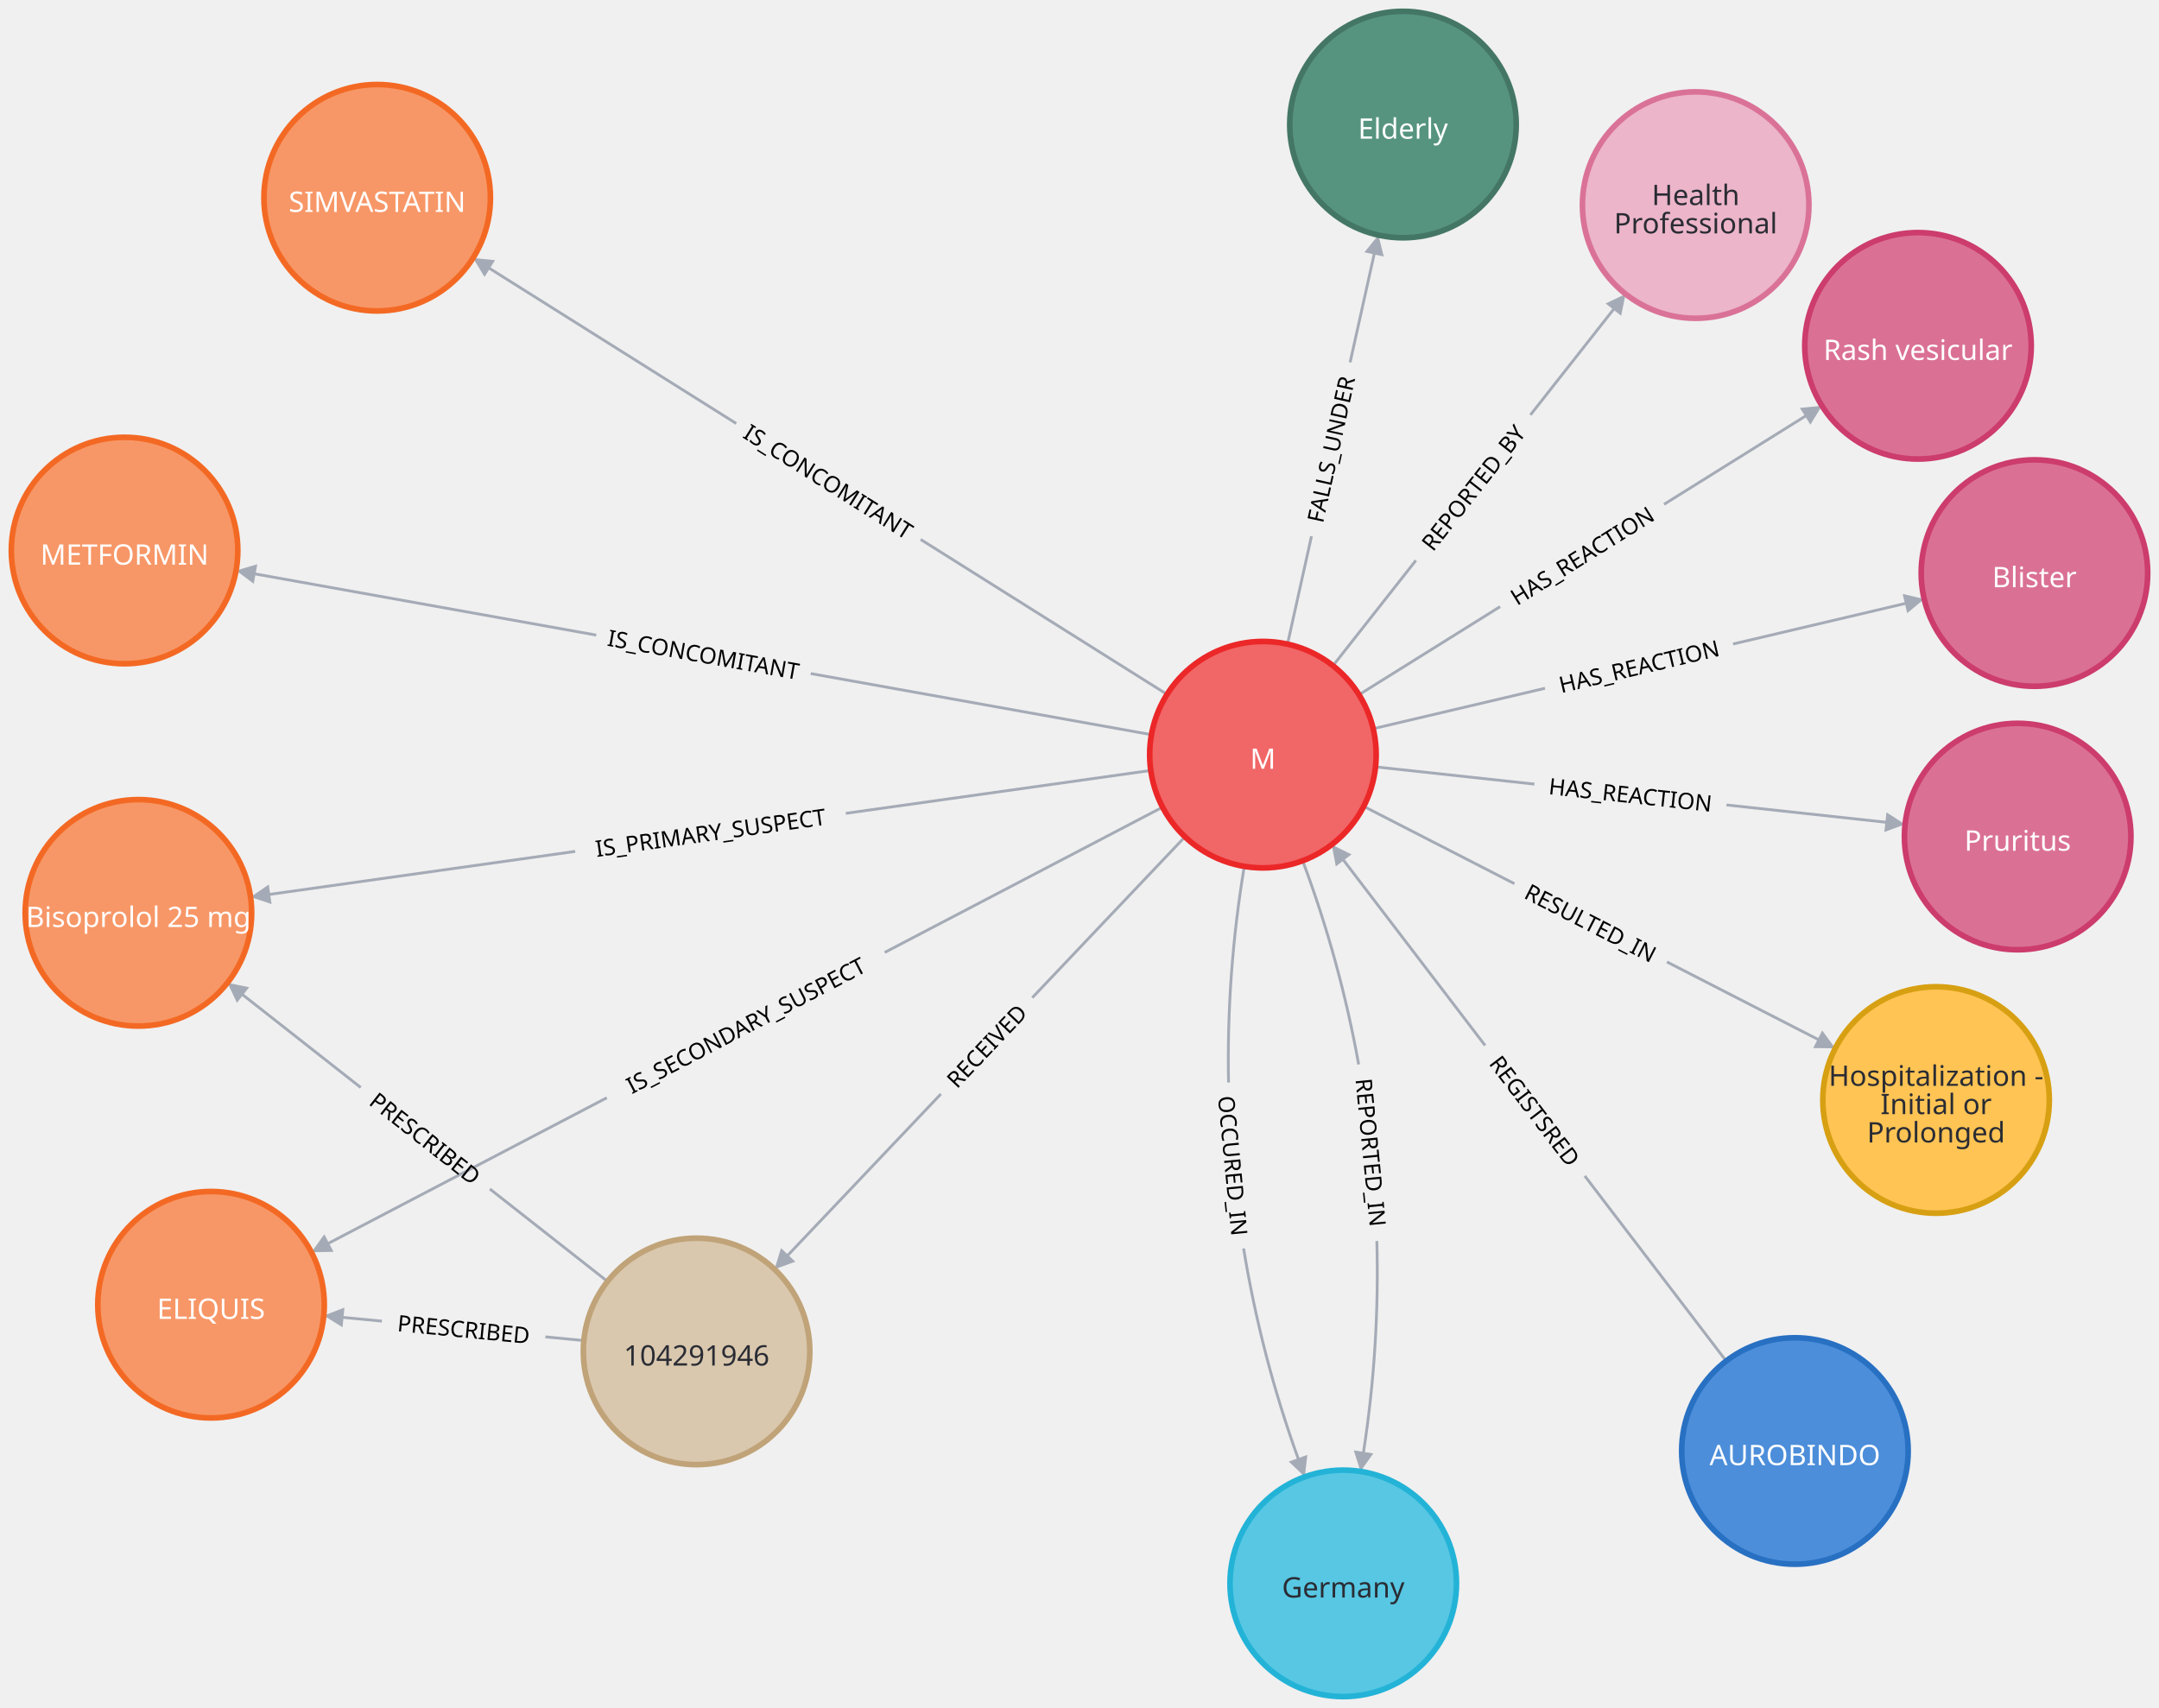
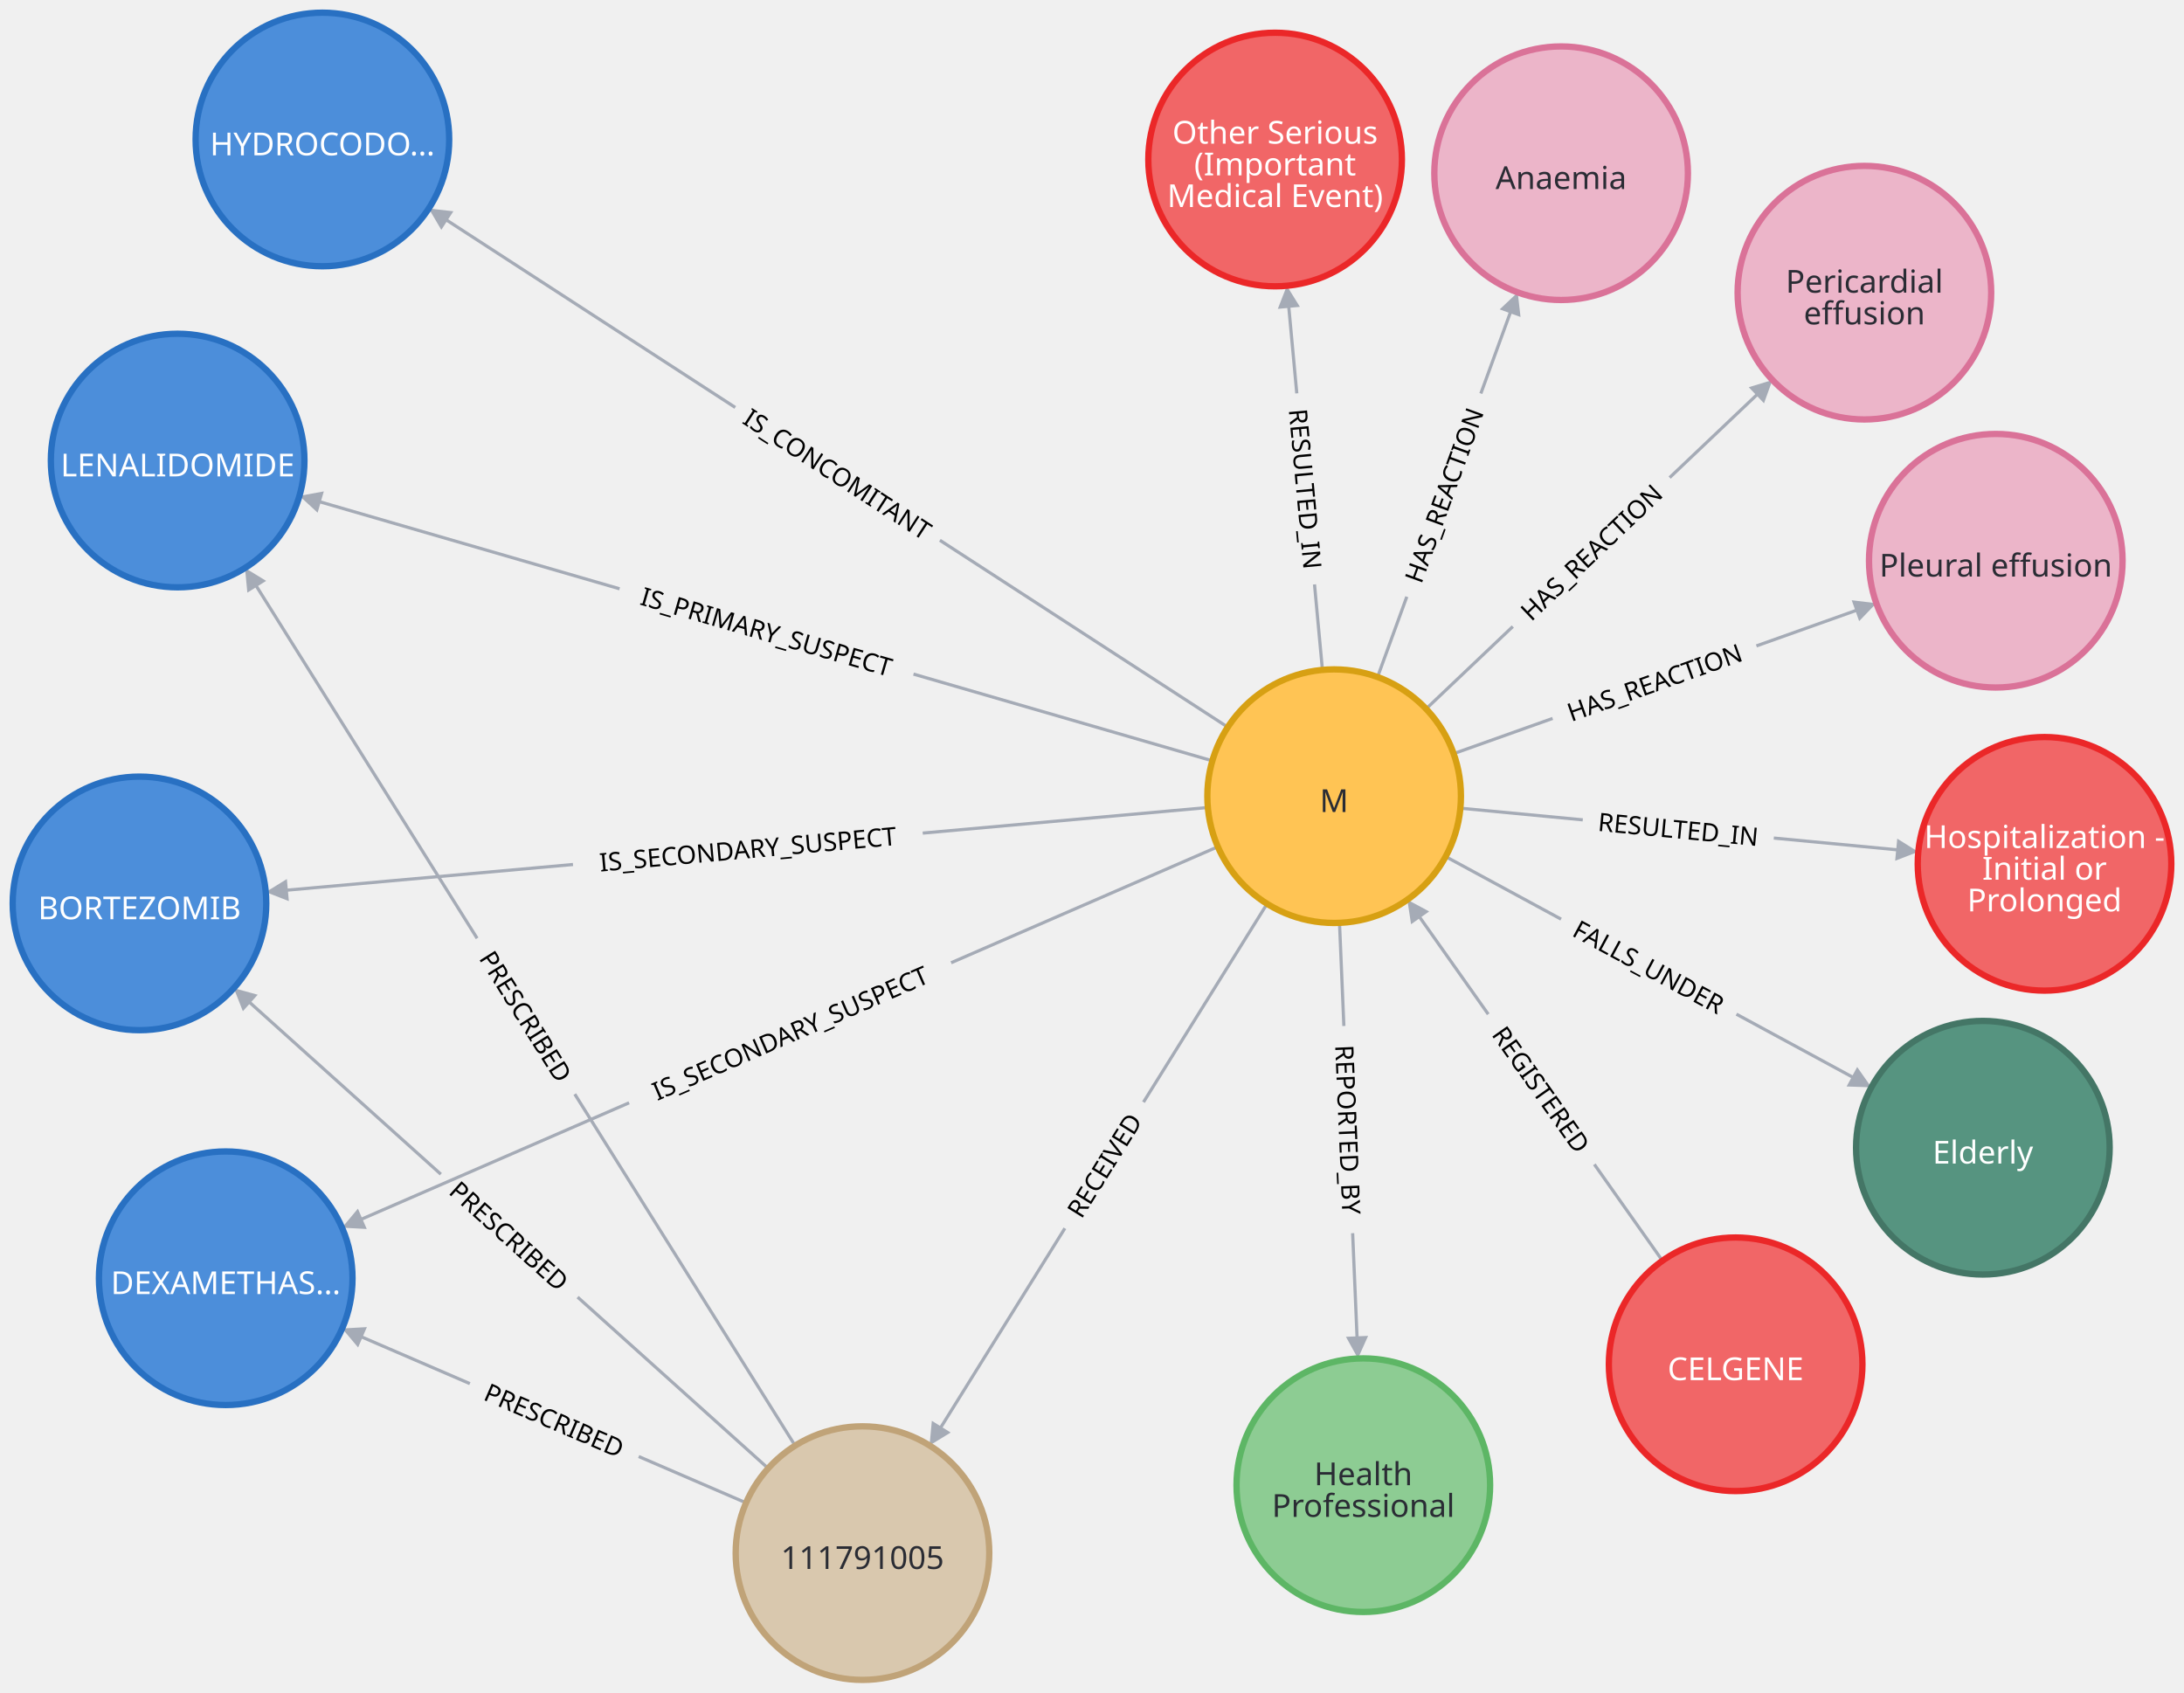
- <svg xmlns="http://www.w3.org/2000/svg" width="762.615" height="603.349" viewBox="-477.43 -172.688 762.615 603.349">
+ <svg xmlns="http://www.w3.org/2000/svg" width="688.987" height="533.969" viewBox="-270.459 -365.354 688.987 533.969">
  <g class="layer relationships">
-     <g class="relationship" transform="translate(-31.33262 93.91173) rotate(444.465)">
-       <path class="outline" fill="#A5ABB6" stroke="none" d="M 38.508,10.836 L 38.766,9.87 A 414.415 414.415 0 0 0 114.149,22.763 L 114.072,23.76 A 415.415 415.415 0 0 1 38.508,10.836 Z M 172.987,24.115 L 172.923,23.117 A 414.415 414.415 0 0 0 248.455,11.132 L 247.714,8.226 L 255.362,9.887 L 249.444,15.008 L 248.702,12.101 A 415.415 415.415 0 0 1 172.987,24.115" />
-       <text text-anchor="middle" pointer-events="none" font-size="8px" fill="#000000" x="143.527" y="27.483" font-family="sans-serif">OCCURED_IN</text>
+     <g class="relationship" transform="translate(150.4226 -114.1801) rotate(481.9273)">
+       <path class="outline" fill="#A5ABB6" stroke="none" d="M 40 0.5 L 113.731 0.5 L 113.731 -0.5 L 40 -0.5 Z M 160.629 0.5 L 234.36 0.5 L 234.36 3.5 L 241.36 0 L 234.36 -3.5 L 234.36 -0.5 L 160.629 -0.5 Z" />
+       <text text-anchor="middle" pointer-events="none" font-size="8px" fill="#000000" x="137.18" y="3" transform="rotate(180 137.1798 0)" font-family="sans-serif">RECEIVED</text>
    </g>
-     <g class="relationship" transform="translate(-31.33262 93.91173) rotate(444.465)">
-       <path class="outline" fill="#A5ABB6" stroke="none" d="M 38.508,-10.836 L 38.766,-9.87 A 414.415 414.415 0 0 1 112.228,-22.61 L 112.147,-23.607 A 415.415 415.415 0 0 0 38.508,-10.836 Z M 174.915,-23.985 L 174.846,-22.987 A 414.415 414.415 0 0 1 248.455,-11.132 L 247.714,-8.226 L 255.362,-9.887 L 249.444,-15.008 L 248.702,-12.101 A 415.415 415.415 0 0 0 174.915,-23.985" />
-       <text text-anchor="middle" pointer-events="none" font-size="8px" fill="#000000" x="143.527" y="-21.483" font-family="sans-serif">REPORTED_IN</text>
+     <g class="relationship" transform="translate(150.4226 -114.1801) rotate(196.1842)">
+       <path class="outline" fill="#A5ABB6" stroke="none" d="M 40 0.5 L 138.175 0.5 L 138.175 -0.5 L 40 -0.5 Z M 234.721 0.5 L 332.896 0.5 L 332.896 3.5 L 339.896 0 L 332.896 -3.5 L 332.896 -0.5 L 234.721 -0.5 Z" />
+       <text text-anchor="middle" pointer-events="none" font-size="8px" fill="#000000" x="186.448" y="3" transform="rotate(180 186.448 0)" font-family="sans-serif">IS_PRIMARY_SUSPECT</text>
    </g>
-     <g class="relationship" transform="translate(156.5849 339.8995) rotate(232.6227)">
-       <path class="outline" fill="#A5ABB6" stroke="none" d="M 40 0.5 L 122.273 0.5 L 122.273 -0.5 L 40 -0.5 Z M 180.28 0.5 L 262.553 0.5 L 262.553 3.5 L 269.553 0 L 262.553 -3.5 L 262.553 -0.5 L 180.28 -0.5 Z" />
-       <text text-anchor="middle" pointer-events="none" font-size="8px" fill="#000000" x="151.276" y="3" transform="rotate(180 151.2764 0)" font-family="sans-serif">REGISTSRED</text>
+     <g class="relationship" transform="translate(150.4226 -114.1801) rotate(212.9873)">
+       <path class="outline" fill="#A5ABB6" stroke="none" d="M 40 0.5 L 148.276 0.5 L 148.276 -0.5 L 40 -0.5 Z M 225.241 0.5 L 333.518 0.5 L 333.518 3.5 L 340.518 0 L 333.518 -3.5 L 333.518 -0.5 L 225.241 -0.5 Z" />
+       <text text-anchor="middle" pointer-events="none" font-size="8px" fill="#000000" x="186.759" y="3" transform="rotate(180 186.7588 0)" font-family="sans-serif">IS_CONCOMITANT</text>
    </g>
-     <g class="relationship" transform="translate(-31.33262 93.91173) rotate(282.5294)">
-       <path class="outline" fill="#A5ABB6" stroke="none" d="M 40 0.5 L 79.06 0.5 L 79.06 -0.5 L 40 -0.5 Z M 141.97 0.5 L 181.031 0.5 L 181.031 3.5 L 188.031 0 L 181.031 -3.5 L 181.031 -0.5 L 141.97 -0.5 Z" />
-       <text text-anchor="middle" pointer-events="none" font-size="8px" fill="#000000" x="110.515" y="3" font-family="sans-serif">FALLS_UNDER</text>
+     <g class="relationship" transform="translate(150.4226 -114.1801) rotate(534.8709)">
+       <path class="outline" fill="#A5ABB6" stroke="none" d="M 40 0.5 L 130.312 0.5 L 130.312 -0.5 L 40 -0.5 Z M 241.085 0.5 L 331.397 0.5 L 331.397 3.5 L 338.397 0 L 331.397 -3.5 L 331.397 -0.5 L 241.085 -0.5 Z" />
+       <text text-anchor="middle" pointer-events="none" font-size="8px" fill="#000000" x="185.699" y="3" transform="rotate(180 185.6985 0)" font-family="sans-serif">IS_SECONDARY_SUSPECT</text>
    </g>
-     <g class="relationship" transform="translate(-31.33262 93.91173) rotate(387.1605)">
-       <path class="outline" fill="#A5ABB6" stroke="none" d="M 40 0.5 L 99.853 0.5 L 99.853 -0.5 L 40 -0.5 Z M 160.385 0.5 L 220.238 0.5 L 220.238 3.5 L 227.238 0 L 220.238 -3.5 L 220.238 -0.5 L 160.385 -0.5 Z" />
-       <text text-anchor="middle" pointer-events="none" font-size="8px" fill="#000000" x="130.119" y="3" font-family="sans-serif">RESULTED_IN</text>
+     <g class="relationship" transform="translate(150.4226 -114.1801) rotate(516.4948)">
+       <path class="outline" fill="#A5ABB6" stroke="none" d="M 40 0.5 L 131.77 0.5 L 131.77 -0.5 L 40 -0.5 Z M 242.544 0.5 L 334.314 0.5 L 334.314 3.5 L 341.314 0 L 334.314 -3.5 L 334.314 -0.5 L 242.544 -0.5 Z" />
+       <text text-anchor="middle" pointer-events="none" font-size="8px" fill="#000000" x="187.157" y="3" transform="rotate(180 187.1572 0)" font-family="sans-serif">IS_SECONDARY_SUSPECT</text>
    </g>
-     <g class="relationship" transform="translate(-31.33262 93.91173) rotate(366.1915)">
-       <path class="outline" fill="#A5ABB6" stroke="none" d="M 40 0.5 L 96.464 0.5 L 96.464 -0.5 L 40 -0.5 Z M 164.699 0.5 L 221.163 0.5 L 221.163 3.5 L 228.163 0 L 221.163 -3.5 L 221.163 -0.5 L 164.699 -0.5 Z" />
-       <text text-anchor="middle" pointer-events="none" font-size="8px" fill="#000000" x="130.581" y="3" font-family="sans-serif">HAS_REACTION</text>
+     <g class="relationship" transform="translate(150.4226 -114.1801) rotate(447.5751)">
+       <path class="outline" fill="#A5ABB6" stroke="none" d="M 40 0.5 L 72.569 0.5 L 72.569 -0.5 L 40 -0.5 Z M 137.995 0.5 L 170.563 0.5 L 170.563 3.5 L 177.563 0 L 170.563 -3.5 L 170.563 -0.5 L 137.995 -0.5 Z" />
+       <text text-anchor="middle" pointer-events="none" font-size="8px" fill="#000000" x="105.282" y="3" font-family="sans-serif">REPORTED_BY</text>
    </g>
-     <g class="relationship" transform="translate(-31.33262 93.91173) rotate(346.7526)">
-       <path class="outline" fill="#A5ABB6" stroke="none" d="M 40 0.5 L 102.367 0.5 L 102.367 -0.5 L 40 -0.5 Z M 170.601 0.5 L 232.968 0.5 L 232.968 3.5 L 239.968 0 L 232.968 -3.5 L 232.968 -0.5 L 170.601 -0.5 Z" />
-       <text text-anchor="middle" pointer-events="none" font-size="8px" fill="#000000" x="136.484" y="3" font-family="sans-serif">HAS_REACTION</text>
+     <g class="relationship" transform="translate(150.4226 -114.1801) rotate(316.4828)">
+       <path class="outline" fill="#A5ABB6" stroke="none" d="M 40 0.5 L 77.723 0.5 L 77.723 -0.5 L 40 -0.5 Z M 145.958 0.5 L 183.681 0.5 L 183.681 3.5 L 190.681 0 L 183.681 -3.5 L 183.681 -0.5 L 145.958 -0.5 Z" />
+       <text text-anchor="middle" pointer-events="none" font-size="8px" fill="#000000" x="111.84" y="3" font-family="sans-serif">HAS_REACTION</text>
    </g>
-     <g class="relationship" transform="translate(-31.33262 93.91173) rotate(328.0284)">
-       <path class="outline" fill="#A5ABB6" stroke="none" d="M 40 0.5 L 98.767 0.5 L 98.767 -0.5 L 40 -0.5 Z M 167.002 0.5 L 225.769 0.5 L 225.769 3.5 L 232.769 0 L 225.769 -3.5 L 225.769 -0.5 L 167.002 -0.5 Z" />
-       <text text-anchor="middle" pointer-events="none" font-size="8px" fill="#000000" x="132.885" y="3" font-family="sans-serif">HAS_REACTION</text>
+     <g class="relationship" transform="translate(150.4226 -114.1801) rotate(290.0187)">
+       <path class="outline" fill="#A5ABB6" stroke="none" d="M 40 0.5 L 66.966 0.5 L 66.966 -0.5 L 40 -0.5 Z M 135.2 0.5 L 162.166 0.5 L 162.166 3.5 L 169.166 0 L 162.166 -3.5 L 162.166 -0.5 L 135.2 -0.5 Z" />
+       <text text-anchor="middle" pointer-events="none" font-size="8px" fill="#000000" x="101.083" y="3" font-family="sans-serif">HAS_REACTION</text>
    </g>
-     <g class="relationship" transform="translate(-31.33262 93.91173) rotate(308.2132)">
-       <path class="outline" fill="#A5ABB6" stroke="none" d="M 40 0.5 L 87.341 0.5 L 87.341 -0.5 L 40 -0.5 Z M 152.767 0.5 L 200.108 0.5 L 200.108 3.5 L 207.108 0 L 200.108 -3.5 L 200.108 -0.5 L 152.767 -0.5 Z" />
-       <text text-anchor="middle" pointer-events="none" font-size="8px" fill="#000000" x="120.054" y="3" font-family="sans-serif">REPORTED_BY</text>
+     <g class="relationship" transform="translate(150.4226 -114.1801) rotate(340.4121)">
+       <path class="outline" fill="#A5ABB6" stroke="none" d="M 40 0.5 L 73.159 0.5 L 73.159 -0.5 L 40 -0.5 Z M 141.394 0.5 L 174.553 0.5 L 174.553 3.5 L 181.553 0 L 174.553 -3.5 L 174.553 -0.5 L 141.394 -0.5 Z" />
+       <text text-anchor="middle" pointer-events="none" font-size="8px" fill="#000000" x="107.276" y="3" font-family="sans-serif">HAS_REACTION</text>
    </g>
-     <g class="relationship" transform="translate(-31.33262 93.91173) rotate(190.1689)">
-       <path class="outline" fill="#A5ABB6" stroke="none" d="M 40 0.5 L 162.275 0.5 L 162.275 -0.5 L 40 -0.5 Z M 239.24 0.5 L 361.515 0.5 L 361.515 3.5 L 368.515 0 L 361.515 -3.5 L 361.515 -0.5 L 239.24 -0.5 Z" />
-       <text text-anchor="middle" pointer-events="none" font-size="8px" fill="#000000" x="200.757" y="3" transform="rotate(180 200.7573 0)" font-family="sans-serif">IS_CONCOMITANT</text>
+     <g class="relationship" transform="translate(150.4226 -114.1801) rotate(365.4411)">
+       <path class="outline" fill="#A5ABB6" stroke="none" d="M 40 0.5 L 78.794 0.5 L 78.794 -0.5 L 40 -0.5 Z M 139.325 0.5 L 178.119 0.5 L 178.119 3.5 L 185.119 0 L 178.119 -3.5 L 178.119 -0.5 L 139.325 -0.5 Z" />
+       <text text-anchor="middle" pointer-events="none" font-size="8px" fill="#000000" x="109.06" y="3" font-family="sans-serif">RESULTED_IN</text>
    </g>
-     <g class="relationship" transform="translate(-31.33262 93.91173) rotate(531.9929)">
-       <path class="outline" fill="#A5ABB6" stroke="none" d="M 40 0.5 L 148.784 0.5 L 148.784 -0.5 L 40 -0.5 Z M 245.33 0.5 L 354.114 0.5 L 354.114 3.5 L 361.114 0 L 354.114 -3.5 L 354.114 -0.5 L 245.33 -0.5 Z" />
-       <text text-anchor="middle" pointer-events="none" font-size="8px" fill="#000000" x="197.057" y="3" transform="rotate(180 197.057 0)" font-family="sans-serif">IS_PRIMARY_SUSPECT</text>
+     <g class="relationship" transform="translate(150.4226 -114.1801) rotate(264.7022)">
+       <path class="outline" fill="#A5ABB6" stroke="none" d="M 40 0.5 L 67.091 0.5 L 67.091 -0.5 L 40 -0.5 Z M 127.622 0.5 L 154.713 0.5 L 154.713 3.5 L 161.713 0 L 154.713 -3.5 L 154.713 -0.5 L 127.622 -0.5 Z" />
+       <text text-anchor="middle" pointer-events="none" font-size="8px" fill="#000000" x="97.356" y="3" transform="rotate(180 97.35633 0)" font-family="sans-serif">RESULTED_IN</text>
    </g>
-     <g class="relationship" transform="translate(-31.33262 93.91173) rotate(512.3919)">
-       <path class="outline" fill="#A5ABB6" stroke="none" d="M 40 0.5 L 150.761 0.5 L 150.761 -0.5 L 40 -0.5 Z M 261.535 0.5 L 372.296 0.5 L 372.296 3.5 L 379.296 0 L 372.296 -3.5 L 372.296 -0.5 L 261.535 -0.5 Z" />
-       <text text-anchor="middle" pointer-events="none" font-size="8px" fill="#000000" x="206.148" y="3" transform="rotate(180 206.1479 0)" font-family="sans-serif">IS_SECONDARY_SUSPECT</text>
+     <g class="relationship" transform="translate(150.4226 -114.1801) rotate(388.4539)">
+       <path class="outline" fill="#A5ABB6" stroke="none" d="M 40 0.5 L 81.431 0.5 L 81.431 -0.5 L 40 -0.5 Z M 144.342 0.5 L 185.773 0.5 L 185.773 3.5 L 192.773 0 L 185.773 -3.5 L 185.773 -0.5 L 144.342 -0.5 Z" />
+       <text text-anchor="middle" pointer-events="none" font-size="8px" fill="#000000" x="112.887" y="3" font-family="sans-serif">FALLS_UNDER</text>
    </g>
-     <g class="relationship" transform="translate(-31.33262 93.91173) rotate(212.1638)">
-       <path class="outline" fill="#A5ABB6" stroke="none" d="M 40 0.5 L 142.812 0.5 L 142.812 -0.5 L 40 -0.5 Z M 219.776 0.5 L 322.588 0.5 L 322.588 3.5 L 329.588 0 L 322.588 -3.5 L 322.588 -0.5 L 219.776 -0.5 Z" />
-       <text text-anchor="middle" pointer-events="none" font-size="8px" fill="#000000" x="181.294" y="3" transform="rotate(180 181.2941 0)" font-family="sans-serif">IS_CONCOMITANT</text>
+     <g class="relationship" transform="translate(1.627408 124.6153) rotate(203.3487)">
+       <path class="outline" fill="#A5ABB6" stroke="none" d="M 40 0.5 L 76.892 0.5 L 76.892 -0.5 L 40 -0.5 Z M 134.904 0.5 L 171.796 0.5 L 171.796 3.5 L 178.796 0 L 171.796 -3.5 L 171.796 -0.5 L 134.904 -0.5 Z" />
+       <text text-anchor="middle" pointer-events="none" font-size="8px" fill="#000000" x="105.898" y="3" transform="rotate(180 105.8982 0)" font-family="sans-serif">PRESCRIBED</text>
    </g>
-     <g class="relationship" transform="translate(-31.33262 93.91173) rotate(493.5004)">
-       <path class="outline" fill="#A5ABB6" stroke="none" d="M 40 0.5 L 118.36 0.5 L 118.36 -0.5 L 40 -0.5 Z M 165.259 0.5 L 243.619 0.5 L 243.619 3.5 L 250.619 0 L 243.619 -3.5 L 243.619 -0.5 L 165.259 -0.5 Z" />
-       <text text-anchor="middle" pointer-events="none" font-size="8px" fill="#000000" x="141.81" y="3" transform="rotate(180 141.8096 0)" font-family="sans-serif">RECEIVED</text>
+     <g class="relationship" transform="translate(1.627408 124.6153) rotate(237.9206)">
+       <path class="outline" fill="#A5ABB6" stroke="none" d="M 40 0.5 L 170.891 0.5 L 170.891 -0.5 L 40 -0.5 Z M 228.903 0.5 L 359.794 0.5 L 359.794 3.5 L 366.794 0 L 359.794 -3.5 L 359.794 -0.5 L 228.903 -0.5 Z" />
+       <text text-anchor="middle" pointer-events="none" font-size="8px" fill="#000000" x="199.897" y="3" transform="rotate(180 199.8972 0)" font-family="sans-serif">PRESCRIBED</text>
    </g>
-     <g class="relationship" transform="translate(-231.383 304.7181) rotate(185.4939)">
-       <path class="outline" fill="#A5ABB6" stroke="none" d="M 40 0.5 L 53.642 0.5 L 53.642 -0.5 L 40 -0.5 Z M 111.653 0.5 L 125.295 0.5 L 125.295 3.5 L 132.295 0 L 125.295 -3.5 L 125.295 -0.5 L 111.653 -0.5 Z" />
-       <text text-anchor="middle" pointer-events="none" font-size="8px" fill="#000000" x="82.648" y="3" transform="rotate(180 82.64753 0)" font-family="sans-serif">PRESCRIBED</text>
+     <g class="relationship" transform="translate(1.627408 124.6153) rotate(221.944)">
+       <path class="outline" fill="#A5ABB6" stroke="none" d="M 40 0.5 L 120.82 0.5 L 120.82 -0.5 L 40 -0.5 Z M 178.831 0.5 L 259.651 0.5 L 259.651 3.5 L 266.651 0 L 259.651 -3.5 L 259.651 -0.5 L 178.831 -0.5 Z" />
+       <text text-anchor="middle" pointer-events="none" font-size="8px" fill="#000000" x="149.826" y="3" transform="rotate(180 149.8256 0)" font-family="sans-serif">PRESCRIBED</text>
    </g>
-     <g class="relationship" transform="translate(-231.383 304.7181) rotate(218.162)">
-       <path class="outline" fill="#A5ABB6" stroke="none" d="M 40 0.5 L 92.867 0.5 L 92.867 -0.5 L 40 -0.5 Z M 150.879 0.5 L 203.746 0.5 L 203.746 3.5 L 210.746 0 L 203.746 -3.5 L 203.746 -0.5 L 150.879 -0.5 Z" />
-       <text text-anchor="middle" pointer-events="none" font-size="8px" fill="#000000" x="121.873" y="3" transform="rotate(180 121.8729 0)" font-family="sans-serif">PRESCRIBED</text>
+     <g class="relationship" transform="translate(277.0837 65.04662) rotate(234.7508)">
+       <path class="outline" fill="#A5ABB6" stroke="none" d="M 40 0.5 L 77.229 0.5 L 77.229 -0.5 L 40 -0.5 Z M 135.237 0.5 L 172.466 0.5 L 172.466 3.5 L 179.466 0 L 172.466 -3.5 L 172.466 -0.5 L 135.237 -0.5 Z" />
+       <text text-anchor="middle" pointer-events="none" font-size="8px" fill="#000000" x="106.233" y="3" transform="rotate(180 106.2329 0)" font-family="sans-serif">REGISTERED</text>
    </g>
  </g>
  <g class="layer nodes">
-     <g class="node" transform="translate(-31.33262,93.91173)">
+     <g class="node" aria-label="graph-node7176" transform="translate(-214.4184,-220.0669)">
+       <circle class="outline" cx="0" cy="0" r="40" fill="#4C8EDA" stroke="#2870c2" stroke-width="2px" />
+       <text class="caption" text-anchor="middle" pointer-events="none" x="0" y="5" font-size="10px" fill="#FFFFFF" font-family="sans-serif"> LENALIDOMIDE</text>
+     </g>
+     <g class="node" aria-label="graph-node7190" transform="translate(-226.4593,-80.35146)">
+       <circle class="outline" cx="0" cy="0" r="40" fill="#4C8EDA" stroke="#2870c2" stroke-width="2px" />
+       <text class="caption" text-anchor="middle" pointer-events="none" x="0" y="5" font-size="10px" fill="#FFFFFF" font-family="sans-serif"> BORTEZOMIB</text>
+     </g>
+     <g class="node" aria-label="graph-node7177" transform="translate(-199.2516,37.90048)">
+       <circle class="outline" cx="0" cy="0" r="40" fill="#4C8EDA" stroke="#2870c2" stroke-width="2px" />
+       <text class="caption" text-anchor="middle" pointer-events="none" x="0" y="5" font-size="10px" fill="#FFFFFF" font-family="sans-serif"> DEXAMETHAS…</text>
+     </g>
+     <g class="node" aria-label="graph-node4449" transform="translate(374.5275,-92.83375)">
      <circle class="outline" cx="0" cy="0" r="40" fill="#F16667" stroke="#eb2728" stroke-width="2px" />
-       <text text-anchor="middle" pointer-events="none" font-family="sans-serif" dy="2.5" font-size="40" fill="#FFFFFF" />
-       <text text-anchor="middle" pointer-events="none" x="0" y="5" font-size="10px" fill="#FFFFFF" font-family="sans-serif"> M</text>
+       <text class="caption" text-anchor="middle" pointer-events="none" x="0" y="-5" font-size="10px" fill="#FFFFFF" font-family="sans-serif"> Hospitalization -</text>
+       <text class="caption" text-anchor="middle" pointer-events="none" x="0" y="5" font-size="10px" fill="#FFFFFF" font-family="sans-serif"> Initial or</text>
+       <text class="caption" text-anchor="middle" pointer-events="none" x="0" y="15" font-size="10px" fill="#FFFFFF" font-family="sans-serif"> Prolonged</text>
    </g>
-     <g class="node" transform="translate(-2.963635,386.6609)">
-       <circle class="outline" cx="0" cy="0" r="40" fill="#57C7E3" stroke="#23b3d7" stroke-width="2px" />
-       <text text-anchor="middle" pointer-events="none" font-family="sans-serif" dy="2.5" font-size="40" fill="#2A2C34" />
-       <text text-anchor="middle" pointer-events="none" x="0" y="5" font-size="10px" fill="#2A2C34" font-family="sans-serif"> Germany</text>
+     <g class="node" aria-label="graph-node4520" transform="translate(317.7047,-273.0206)">
+       <circle class="outline" cx="0" cy="0" r="40" fill="#ECB5C9" stroke="#da7298" stroke-width="2px" />
+       <text class="caption" text-anchor="middle" pointer-events="none" x="0" y="0" font-size="10px" fill="#2A2C34" font-family="sans-serif"> Pericardial</text>
+       <text class="caption" text-anchor="middle" pointer-events="none" x="0" y="10" font-size="10px" fill="#2A2C34" font-family="sans-serif"> effusion</text>
    </g>
-     <g class="node" transform="translate(156.5849,339.8995)">
+     <g class="node" aria-label="graph-node9680" transform="translate(1.627408,124.6153)">
+       <circle class="outline" cx="0" cy="0" r="40" fill="#D9C8AE" stroke="#c0a378" stroke-width="2px" />
+       <text class="caption" text-anchor="middle" pointer-events="none" x="0" y="5" font-size="10px" fill="#2A2C34" font-family="sans-serif"> 111791005</text>
+     </g>
+     <g class="node" aria-label="graph-node143" transform="translate(355.0768,-3.275001)">
+       <circle class="outline" cx="0" cy="0" r="40" fill="#569480" stroke="#447666" stroke-width="2px" />
+       <text class="caption" text-anchor="middle" pointer-events="none" x="0" y="5" font-size="10px" fill="#FFFFFF" font-family="sans-serif"> Elderly</text>
+     </g>
+     <g class="node" aria-label="graph-node7155" transform="translate(159.6276,103.1884)">
+       <circle class="outline" cx="0" cy="0" r="40" fill="#8DCC93" stroke="#5db665" stroke-width="2px" />
+       <text class="caption" text-anchor="middle" pointer-events="none" x="0" y="0" font-size="10px" fill="#2A2C34" font-family="sans-serif"> Health</text>
+       <text class="caption" text-anchor="middle" pointer-events="none" x="0" y="10" font-size="10px" fill="#2A2C34" font-family="sans-serif"> Professional</text>
+     </g>
+     <g class="node" aria-label="graph-node130" transform="translate(277.0837,65.04662)">
+       <circle class="outline" cx="0" cy="0" r="40" fill="#F16667" stroke="#eb2728" stroke-width="2px" />
+       <text class="caption" text-anchor="middle" pointer-events="none" x="0" y="5" font-size="10px" fill="#FFFFFF" font-family="sans-serif"> CELGENE</text>
+     </g>
+     <g class="node" aria-label="graph-node4519" transform="translate(222.026,-310.7089)">
+       <circle class="outline" cx="0" cy="0" r="40" fill="#ECB5C9" stroke="#da7298" stroke-width="2px" />
+       <text class="caption" text-anchor="middle" pointer-events="none" x="0" y="5" font-size="10px" fill="#2A2C34" font-family="sans-serif"> Anaemia</text>
+     </g>
+     <g class="node" aria-label="graph-node4521" transform="translate(359.1538,-188.4564)">
+       <circle class="outline" cx="0" cy="0" r="40" fill="#ECB5C9" stroke="#da7298" stroke-width="2px" />
+       <text class="caption" text-anchor="middle" pointer-events="none" x="0" y="5" font-size="10px" fill="#2A2C34" font-family="sans-serif"> Pleural effusion</text>
+     </g>
+     <g class="node" aria-label="graph-node7202" transform="translate(-168.7522,-321.3542)">
      <circle class="outline" cx="0" cy="0" r="40" fill="#4C8EDA" stroke="#2870c2" stroke-width="2px" />
-       <text text-anchor="middle" pointer-events="none" font-family="sans-serif" dy="2.5" font-size="40" fill="#FFFFFF" />
-       <text text-anchor="middle" pointer-events="none" x="0" y="5" font-size="10px" fill="#FFFFFF" font-family="sans-serif"> AUROBINDO</text>
+       <text class="caption" text-anchor="middle" pointer-events="none" x="0" y="5" font-size="10px" fill="#FFFFFF" font-family="sans-serif"> HYDROCODO…</text>
    </g>
-     <g class="node" transform="translate(18.13648,-128.6882)">
-       <circle class="outline" cx="0" cy="0" r="40" fill="#569480" stroke="#447666" stroke-width="2px" />
-       <text text-anchor="middle" pointer-events="none" font-family="sans-serif" dy="2.5" font-size="40" fill="#FFFFFF" />
-       <text text-anchor="middle" pointer-events="none" x="0" y="5" font-size="10px" fill="#FFFFFF" font-family="sans-serif"> Elderly</text>
+     <g class="node" aria-label="graph-node4450" transform="translate(131.7981,-315.0311)">
+       <circle class="outline" cx="0" cy="0" r="40" fill="#F16667" stroke="#eb2728" stroke-width="2px" />
+       <text class="caption" text-anchor="middle" pointer-events="none" x="0" y="-5" font-size="10px" fill="#FFFFFF" font-family="sans-serif"> Other Serious</text>
+       <text class="caption" text-anchor="middle" pointer-events="none" x="0" y="5" font-size="10px" fill="#FFFFFF" font-family="sans-serif"> (Important</text>
+       <text class="caption" text-anchor="middle" pointer-events="none" x="0" y="15" font-size="10px" fill="#FFFFFF" font-family="sans-serif"> Medical Event)</text>
    </g>
-     <g class="node" transform="translate(206.4376,215.9017)">
+     <g class="node" aria-label="graph-node30" transform="translate(150.4226,-114.1801)">
      <circle class="outline" cx="0" cy="0" r="40" fill="#FFC454" stroke="#d7a013" stroke-width="2px" />
-       <text text-anchor="middle" pointer-events="none" font-family="sans-serif" dy="2.5" font-size="40" fill="#2A2C34" />
-       <text text-anchor="middle" pointer-events="none" x="0" y="5" font-size="40" fill="#2A2C34" dy="2.5" font-family="sans-serif" />
-       <text text-anchor="middle" pointer-events="none" font-family="sans-serif" dy="2.5" font-size="40" fill="#2A2C34" />
-       <text text-anchor="middle" pointer-events="none" x="0" y="-5" font-size="10px" fill="#2A2C34" font-family="sans-serif"> Hospitalization -</text>
-       <text text-anchor="middle" pointer-events="none" x="0" y="5" font-size="10px" fill="#2A2C34" font-family="sans-serif"> Initial or</text>
-       <text text-anchor="middle" pointer-events="none" x="0" y="15" font-size="10px" fill="#2A2C34" font-family="sans-serif"> Prolonged</text>
-     </g>
-     <g class="node" transform="translate(235.266,122.8334)">
-       <circle class="outline" cx="0" cy="0" r="40" fill="#DA7194" stroke="#cc3c6c" stroke-width="2px" />
-       <text text-anchor="middle" pointer-events="none" font-family="sans-serif" dy="2.5" font-size="40" fill="#FFFFFF" />
-       <text text-anchor="middle" pointer-events="none" x="0" y="5" font-size="10px" fill="#FFFFFF" font-family="sans-serif"> Pruritus</text>
-     </g>
-     <g class="node" transform="translate(241.1855,29.75508)">
-       <circle class="outline" cx="0" cy="0" r="40" fill="#DA7194" stroke="#cc3c6c" stroke-width="2px" />
-       <text text-anchor="middle" pointer-events="none" font-family="sans-serif" dy="2.5" font-size="40" fill="#FFFFFF" />
-       <text text-anchor="middle" pointer-events="none" x="0" y="5" font-size="10px" fill="#FFFFFF" font-family="sans-serif"> Blister</text>
-     </g>
-     <g class="node" transform="translate(200.0604,-50.5194)">
-       <circle class="outline" cx="0" cy="0" r="40" fill="#DA7194" stroke="#cc3c6c" stroke-width="2px" />
-       <text text-anchor="middle" pointer-events="none" font-family="sans-serif" dy="2.5" font-size="40" fill="#FFFFFF" />
-       <text text-anchor="middle" pointer-events="none" x="0" y="5" font-size="10px" fill="#FFFFFF" font-family="sans-serif"> Rash vesicular</text>
-     </g>
-     <g class="node" transform="translate(121.5258,-100.2443)">
-       <circle class="outline" cx="0" cy="0" r="40" fill="#ECB5C9" stroke="#da7298" stroke-width="2px" />
-       <text text-anchor="middle" pointer-events="none" font-family="sans-serif" dy="2.5" font-size="40" fill="#2A2C34" />
-       <text text-anchor="middle" pointer-events="none" font-family="sans-serif" dy="2.5" font-size="40" fill="#2A2C34" />
-       <text text-anchor="middle" pointer-events="none" x="0" y="0" font-size="10px" fill="#2A2C34" font-family="sans-serif"> Health</text>
-       <text text-anchor="middle" pointer-events="none" x="0" y="10" font-size="10px" fill="#2A2C34" font-family="sans-serif"> Professional</text>
-     </g>
-     <g class="node" transform="translate(-433.43,21.78815)">
-       <circle class="outline" cx="0" cy="0" r="40" fill="#F79767" stroke="#f36924" stroke-width="2px" />
-       <text text-anchor="middle" pointer-events="none" font-family="sans-serif" dy="2.5" font-size="40" fill="#FFFFFF" />
-       <text text-anchor="middle" pointer-events="none" x="0" y="5" font-size="10px" fill="#FFFFFF" font-family="sans-serif"> METFORMIN</text>
-     </g>
-     <g class="node" transform="translate(-428.5361,149.7855)">
-       <circle class="outline" cx="0" cy="0" r="40" fill="#F79767" stroke="#f36924" stroke-width="2px" />
-       <text text-anchor="middle" pointer-events="none" font-family="sans-serif" dy="2.5" font-size="40" fill="#FFFFFF" />
-       <text text-anchor="middle" pointer-events="none" x="0" y="5" font-size="10px" fill="#FFFFFF" font-family="sans-serif"> Bisoprolol 25 mg</text>
-     </g>
-     <g class="node" transform="translate(-402.8866,288.2226)">
-       <circle class="outline" cx="0" cy="0" r="40" fill="#F79767" stroke="#f36924" stroke-width="2px" />
-       <text text-anchor="middle" pointer-events="none" font-family="sans-serif" dy="2.5" font-size="40" fill="#FFFFFF" />
-       <text text-anchor="middle" pointer-events="none" x="0" y="5" font-size="10px" fill="#FFFFFF" font-family="sans-serif"> ELIQUIS</text>
-     </g>
-     <g class="node" transform="translate(-344.1998,-102.8356)">
-       <circle class="outline" cx="0" cy="0" r="40" fill="#F79767" stroke="#f36924" stroke-width="2px" />
-       <text text-anchor="middle" pointer-events="none" font-family="sans-serif" dy="2.5" font-size="40" fill="#FFFFFF" />
-       <text text-anchor="middle" pointer-events="none" x="0" y="5" font-size="10px" fill="#FFFFFF" font-family="sans-serif"> SIMVASTATIN</text>
-     </g>
-     <g class="node" transform="translate(-231.383,304.7181)">
-       <circle class="outline" cx="0" cy="0" r="40" fill="#D9C8AE" stroke="#c0a378" stroke-width="2px" />
-       <text text-anchor="middle" pointer-events="none" font-family="sans-serif" dy="2.5" font-size="40" fill="#2A2C34" />
-       <text text-anchor="middle" pointer-events="none" x="0" y="5" font-size="10px" fill="#2A2C34" font-family="sans-serif"> 104291946</text>
+       <text class="caption" text-anchor="middle" pointer-events="none" x="0" y="5" font-size="10px" fill="#2A2C34" font-family="sans-serif"> M</text>
    </g>
  </g>
</svg>
